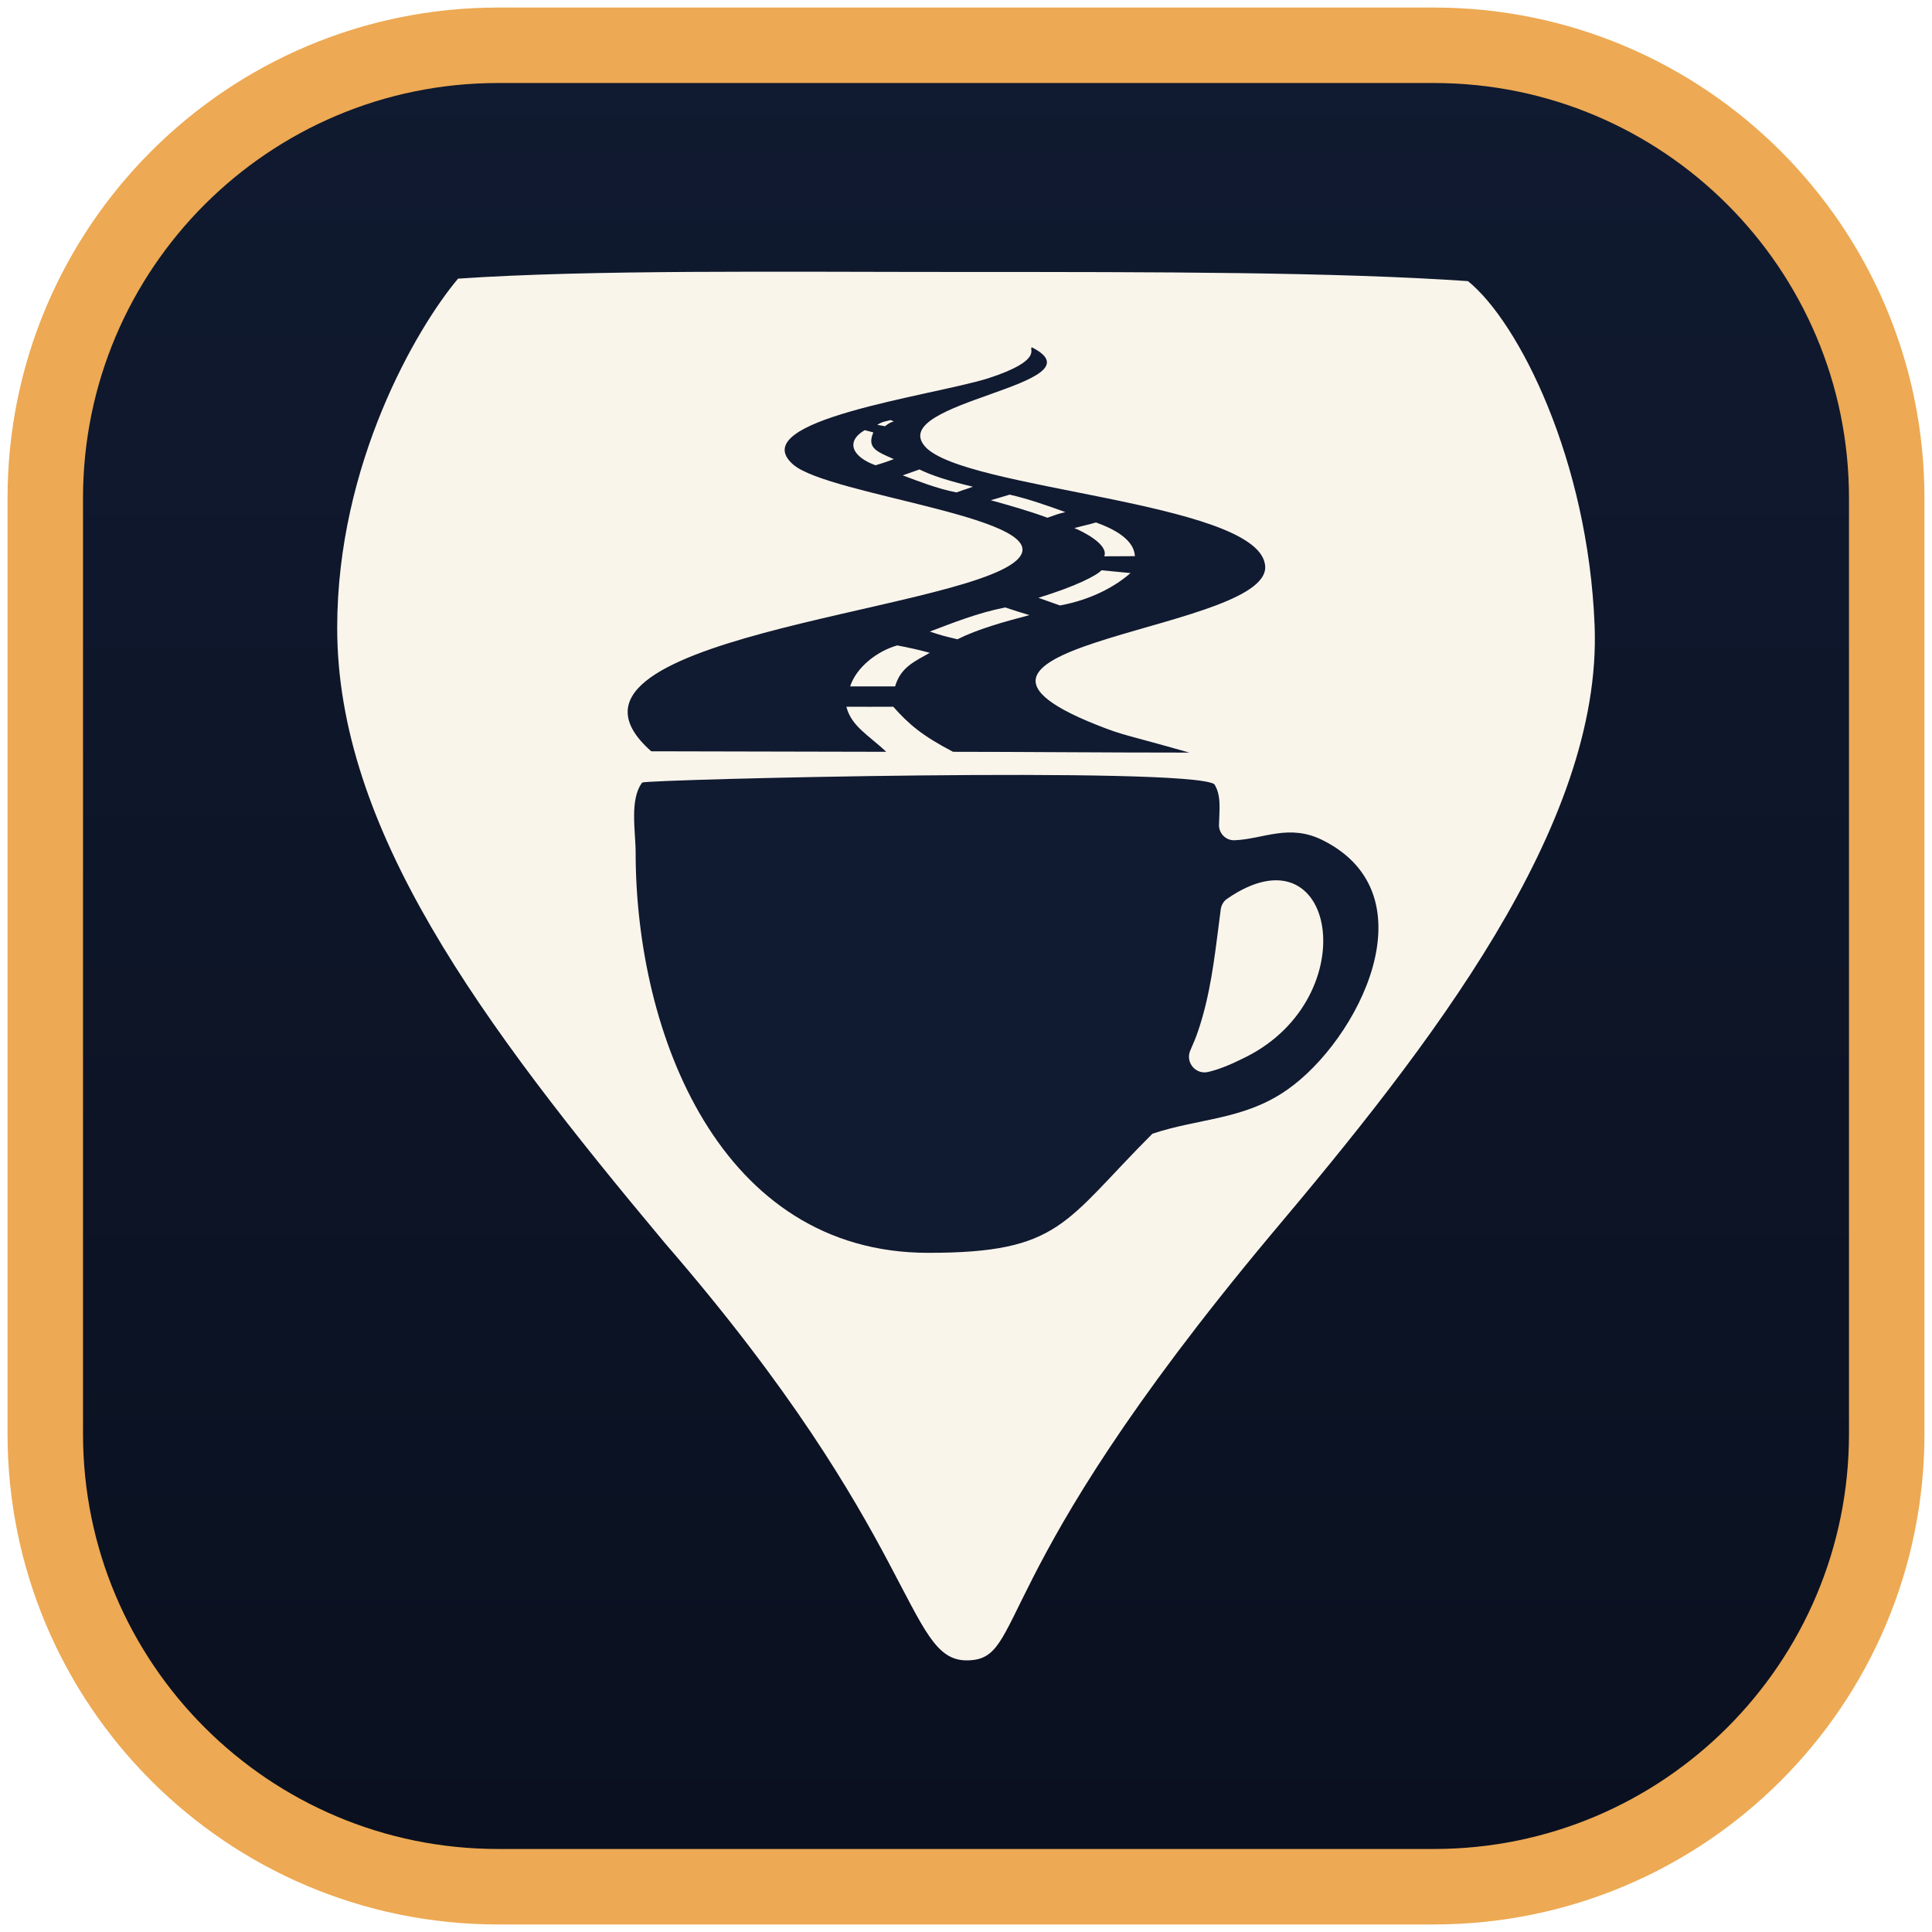
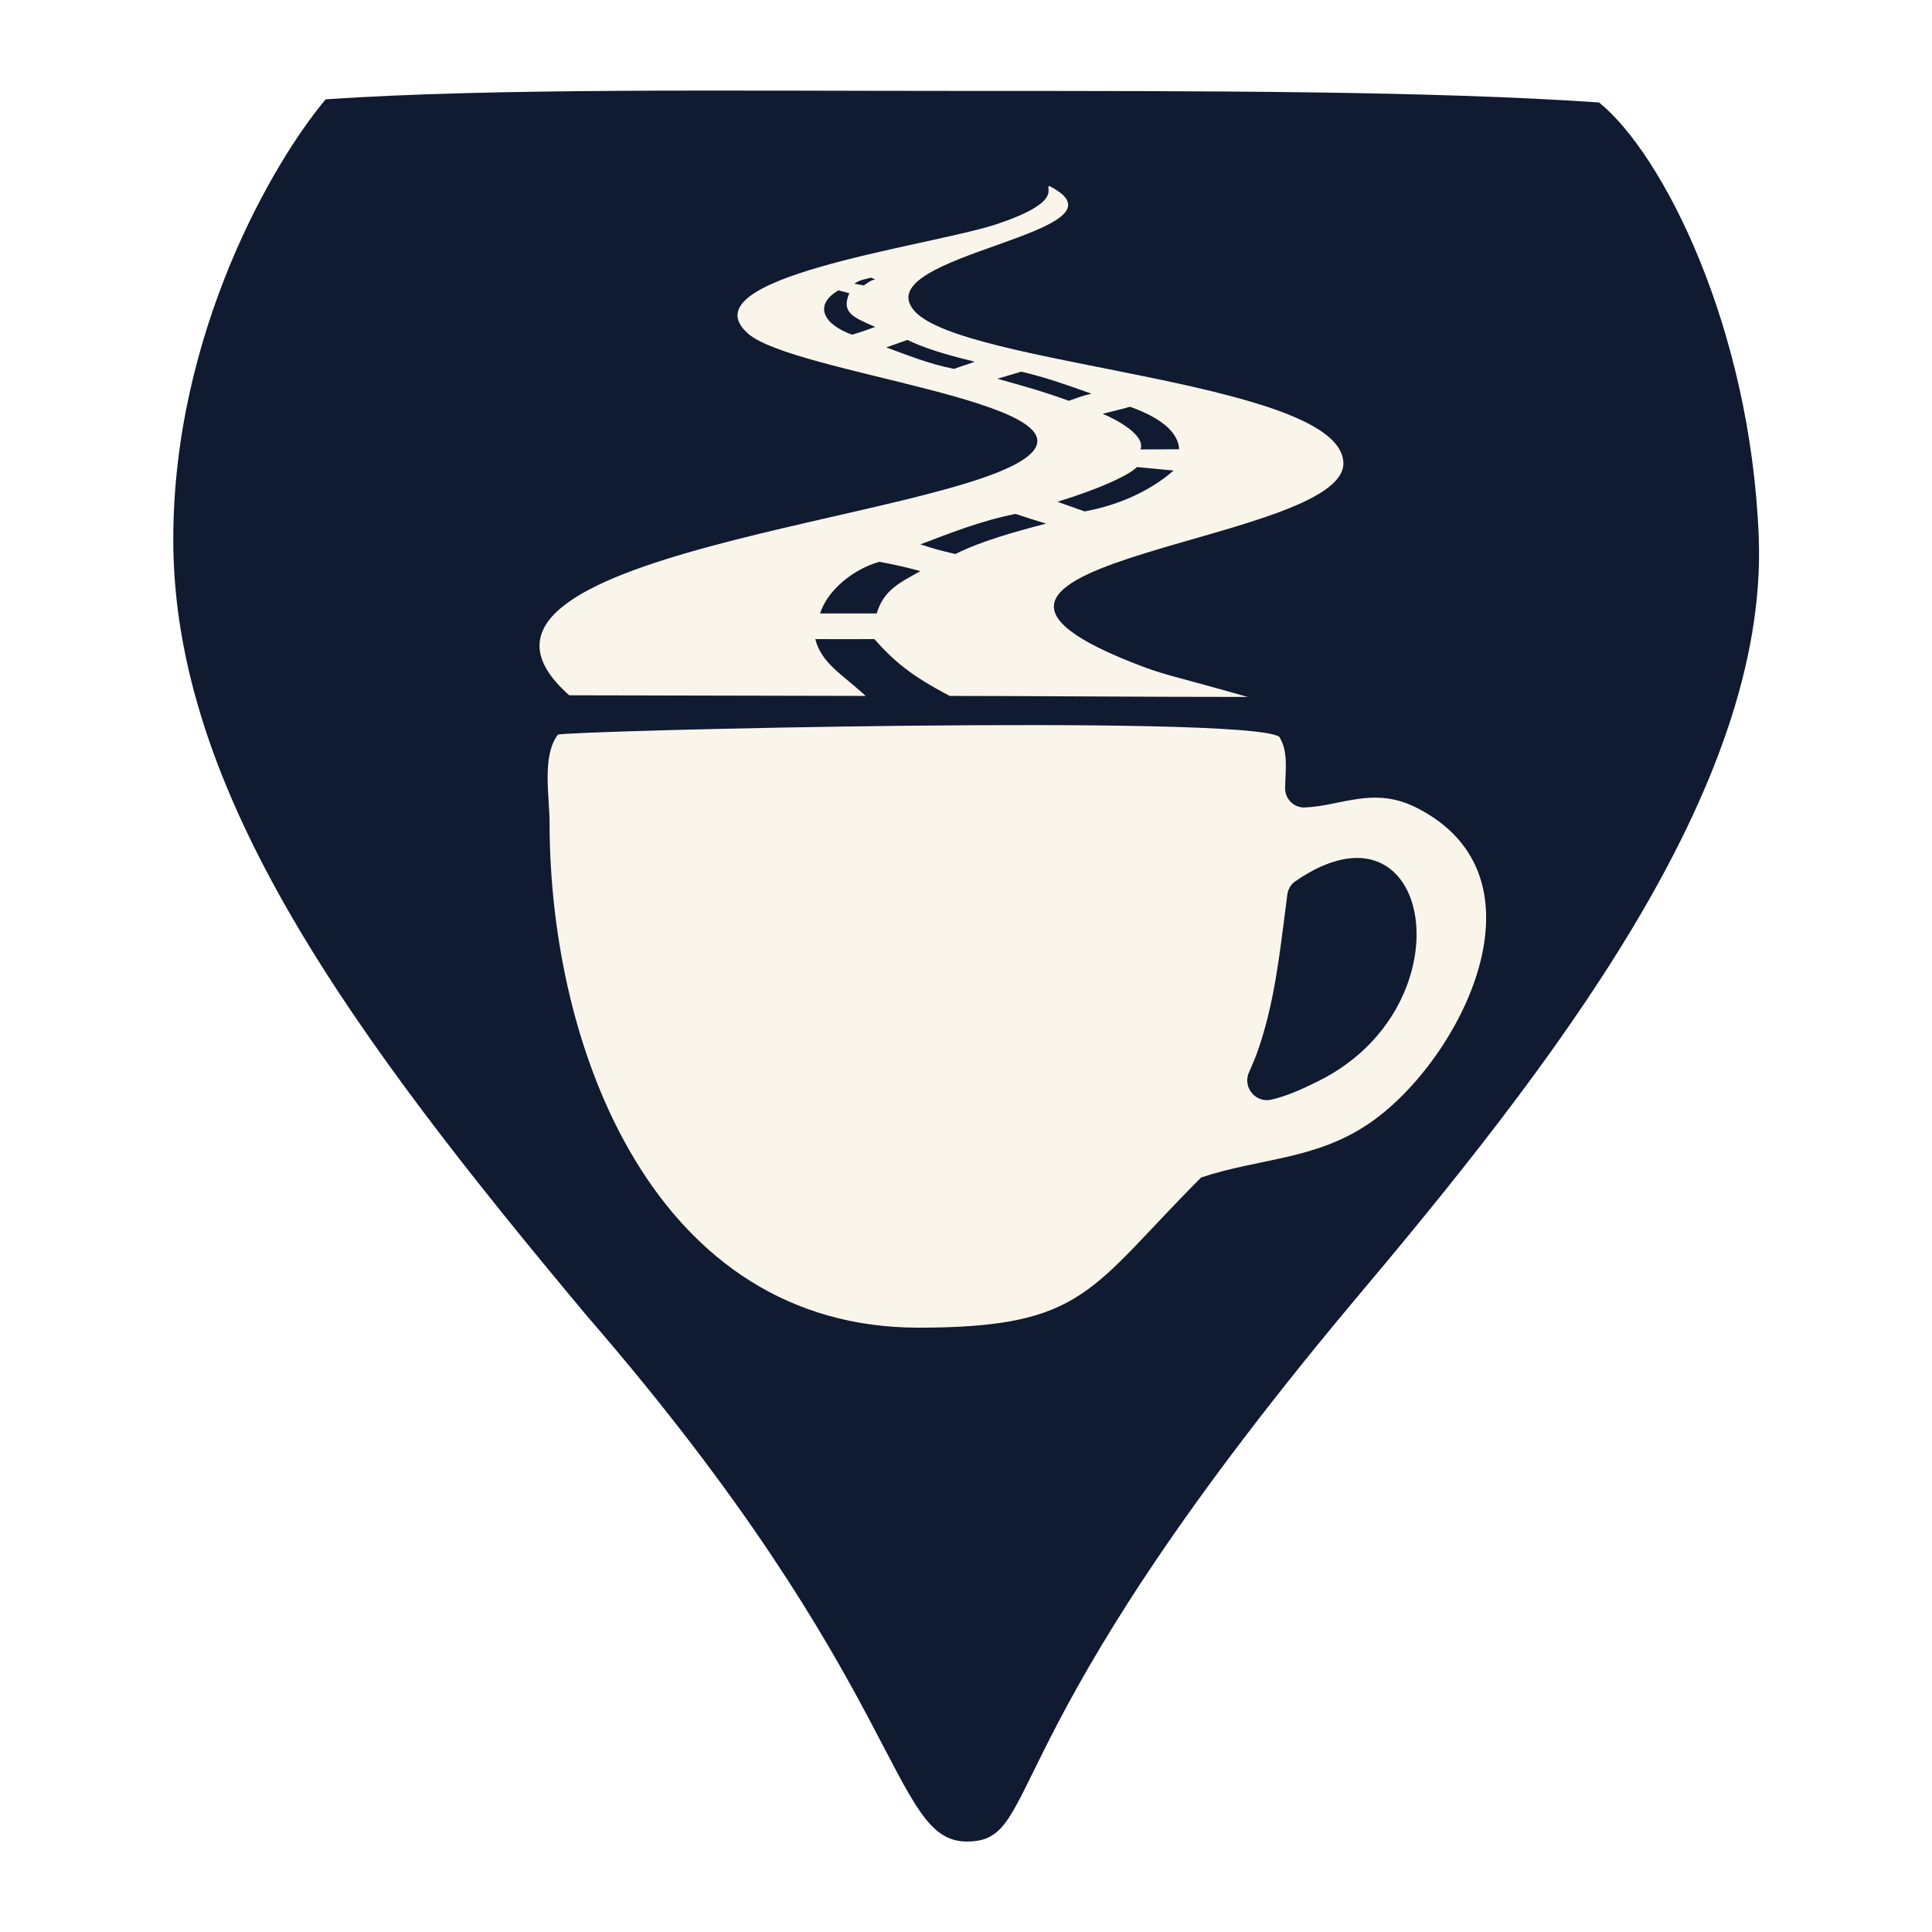
<svg xmlns="http://www.w3.org/2000/svg" viewBox="0 0 64 64" role="img" aria-label="Knox Pick-Me-Up favicon">
-   <defs>
-     <linearGradient id="fav-bg" x1="0" y1="0" x2="0" y2="1">
-       <stop offset="0%" stop-color="#101a30" />
-       <stop offset="100%" stop-color="#0a101f" />
-     </linearGradient>
-   </defs>
-   <rect x="1.5" y="1.5" width="61" height="61" rx="15" fill="url(#fav-bg)" stroke="#eda953" stroke-width="2.5" />
-   <g transform="translate(11.17,9.00) scale(0.24237)">
-     <path fill="#faf5eb" d="M86.01.04C112.04.04,136.33.04,154.55,1.29c6.94,5.61,16.42,24.42,17.31,47.08,1.07,27.41-22.65,57.65-44.27,83.29-39.56,47.34-33.22,58.14-41.57,58.14s-6.43-16.86-41.21-57.01C19.39,102.4,0,76.09,0,48.67,0,26.24,10.87,7.66,16.52.95,34.74-.29,59.99.04,86.01.04Z" />
-     <path fill="#101a30" d="M126.78,39.87c-1.66-8.5-41.19-10.08-46.42-15.96-5.47-6.14,24.59-8.5,14.59-13.57-.53.18,1.75,1.73-6.03,4.25-7.76,2.4-33.44,5.73-26.62,11.75,4.89,4.32,37.01,7.41,30.5,13.16-8.07,7.13-67.4,10.56-49.88,26.05,3.83,0,27.35.07,32.13.07-2.62-2.42-4.76-3.51-5.46-6.16,3.74,0,2.51.02,6.41,0,2.14,2.41,3.96,3.96,8.17,6.16,8.76,0,20.38.11,32.3.11-8.97-2.55-8.9-2.29-12.67-3.79-28.42-11.3,25.06-12.85,22.98-22.06ZM103.72,34.28c2.6.93,5.19,2.38,5.31,4.6-2.17,0-2.56.03-4.19.02.63-1.6-2.91-3.39-4.1-3.86,1.42-.37,2.19-.53,2.98-.77ZM73.58,26.46c-3.08-1.1-4.22-3.18-1.49-4.8.52.13.71.17,1.19.31-.92,2.13.47,2.62,2.8,3.65-1.03.38-1.51.55-2.5.84ZM74.87,21.12c-.59-.1-.49-.08-1.05-.19.7-.46,1.16-.46,1.81-.65q.24.08.45.2c-.49.07-.99.47-1.21.65ZM85.75,29.77s0,0,.01,0c-.06.02-.32.11-1.12.4-2.72-.53-5.19-1.54-7.35-2.33l2.29-.81c1.63.8,3.88,1.54,7.3,2.36-.84.3-1.08.38-1.13.4ZM76.25,56.68c-2.52,0-3.36,0-6.14,0,.83-2.58,3.64-4.81,6.43-5.6q2.28.42,4.45,1.01c-2.12,1.21-3.98,1.98-4.74,4.6ZM84.77,50.24c-1.9-.46-1.96-.46-3.78-1.05,3.09-1.17,6.55-2.56,10.31-3.3q1.61.54,3.31,1.05c-3.55.93-7.05,1.91-9.84,3.3ZM89.31,31.24c2.53-.75.63-.17,2.6-.77,2.64.6,5.3,1.56,7.62,2.39-1.24.3-1.05.29-2.46.77-2.55-.95-5.26-1.7-7.76-2.4ZM95.85,44.57c5.16-1.59,7.96-3.05,8.61-3.76q2.6.25,3.97.38c-2,1.76-5.25,3.62-9.64,4.43q-1.58-.57-2.94-1.04Z" />
-     <path fill="#101a30" d="M134.69,77.7c-4.6-2.3-8.12-.14-12.05.01-1.18.04-2.14-.93-2.12-2.11.04-1.94.36-4-.64-5.56-3.81-2.44-77.15-.66-78.19-.22-1.76,2.3-.9,6.72-.9,9.53,0,24.84,11.56,54.75,40,54.75,18.1,0,18.55-4.2,30.63-16.28,6.41-2.14,12.52-1.87,18.44-6.02,9.66-6.76,19.85-26.59,4.83-34.1ZM124.19,107.34c-1.59.79-3.35,1.62-5.15,2.04-1.67.39-3.09-1.25-2.48-2.85.33-.84.87-1.74,1.7-4.67,1.37-4.8,1.84-9.75,2.5-14.7.08-.58.38-1.12.87-1.45,14.83-10.24,19,13.4,2.56,21.63Z" />
+   <g transform="translate(5.74,3.00) scale(0.3056)">
+     <path fill="#101a30" d="M86.01.04C112.04.04,136.33.04,154.55,1.29c6.94,5.61,16.42,24.42,17.31,47.08,1.07,27.41-22.65,57.65-44.27,83.29-39.56,47.34-33.22,58.14-41.57,58.14s-6.43-16.86-41.21-57.01C19.39,102.4,0,76.09,0,48.67,0,26.24,10.87,7.66,16.52.95,34.74-.29,59.99.04,86.01.04Z" />
+     <path fill="#faf5eb" d="M126.78,39.87c-1.66-8.5-41.19-10.08-46.42-15.96-5.47-6.14,24.59-8.5,14.59-13.57-.53.18,1.75,1.73-6.03,4.25-7.76,2.4-33.44,5.73-26.62,11.75,4.89,4.32,37.01,7.41,30.5,13.16-8.07,7.13-67.4,10.56-49.88,26.05,3.83,0,27.35.07,32.13.07-2.62-2.42-4.76-3.51-5.46-6.16,3.74,0,2.51.02,6.41,0,2.14,2.41,3.96,3.96,8.17,6.16,8.76,0,20.38.11,32.3.11-8.97-2.55-8.9-2.29-12.67-3.79-28.42-11.3,25.06-12.85,22.98-22.06ZM103.72,34.28c2.6.93,5.19,2.38,5.31,4.6-2.17,0-2.56.03-4.19.02.63-1.6-2.91-3.39-4.1-3.86,1.42-.37,2.19-.53,2.98-.77ZM73.58,26.46c-3.08-1.1-4.22-3.18-1.49-4.8.52.13.71.17,1.19.31-.92,2.13.47,2.62,2.8,3.65-1.03.38-1.51.55-2.5.84ZM74.87,21.12c-.59-.1-.49-.08-1.05-.19.7-.46,1.16-.46,1.81-.65q.24.08.45.2c-.49.07-.99.47-1.21.65ZM85.75,29.77s0,0,.01,0c-.06.02-.32.11-1.12.4-2.72-.53-5.19-1.54-7.35-2.33l2.29-.81c1.63.8,3.88,1.54,7.3,2.36-.84.3-1.08.38-1.13.4ZM76.25,56.68c-2.52,0-3.36,0-6.14,0,.83-2.58,3.64-4.81,6.43-5.6q2.28.42,4.45,1.01c-2.12,1.21-3.98,1.98-4.74,4.6ZM84.77,50.24c-1.9-.46-1.96-.46-3.78-1.05,3.09-1.17,6.55-2.56,10.31-3.3q1.61.54,3.31,1.05c-3.55.93-7.05,1.91-9.84,3.3ZM89.31,31.24c2.53-.75.63-.17,2.6-.77,2.64.6,5.3,1.56,7.62,2.39-1.24.3-1.05.29-2.46.77-2.55-.95-5.26-1.7-7.76-2.4ZM95.85,44.57c5.16-1.59,7.96-3.05,8.61-3.76q2.6.25,3.97.38c-2,1.76-5.25,3.62-9.64,4.43q-1.58-.57-2.94-1.04Z" />
+     <path fill="#faf5eb" d="M134.69,77.7c-4.6-2.3-8.12-.14-12.05.01-1.18.04-2.14-.93-2.12-2.11.04-1.94.36-4-.64-5.56-3.81-2.44-77.15-.66-78.19-.22-1.76,2.3-.9,6.72-.9,9.53,0,24.84,11.56,54.75,40,54.75,18.1,0,18.55-4.2,30.63-16.28,6.41-2.14,12.52-1.87,18.44-6.02,9.66-6.76,19.85-26.59,4.83-34.1ZM124.19,107.34c-1.59.79-3.35,1.62-5.15,2.04-1.67.39-3.09-1.25-2.48-2.85.33-.84.87-1.74,1.7-4.67,1.37-4.8,1.84-9.75,2.5-14.7.08-.58.38-1.12.87-1.45,14.83-10.24,19,13.4,2.56,21.63Z" />
  </g>
</svg>
